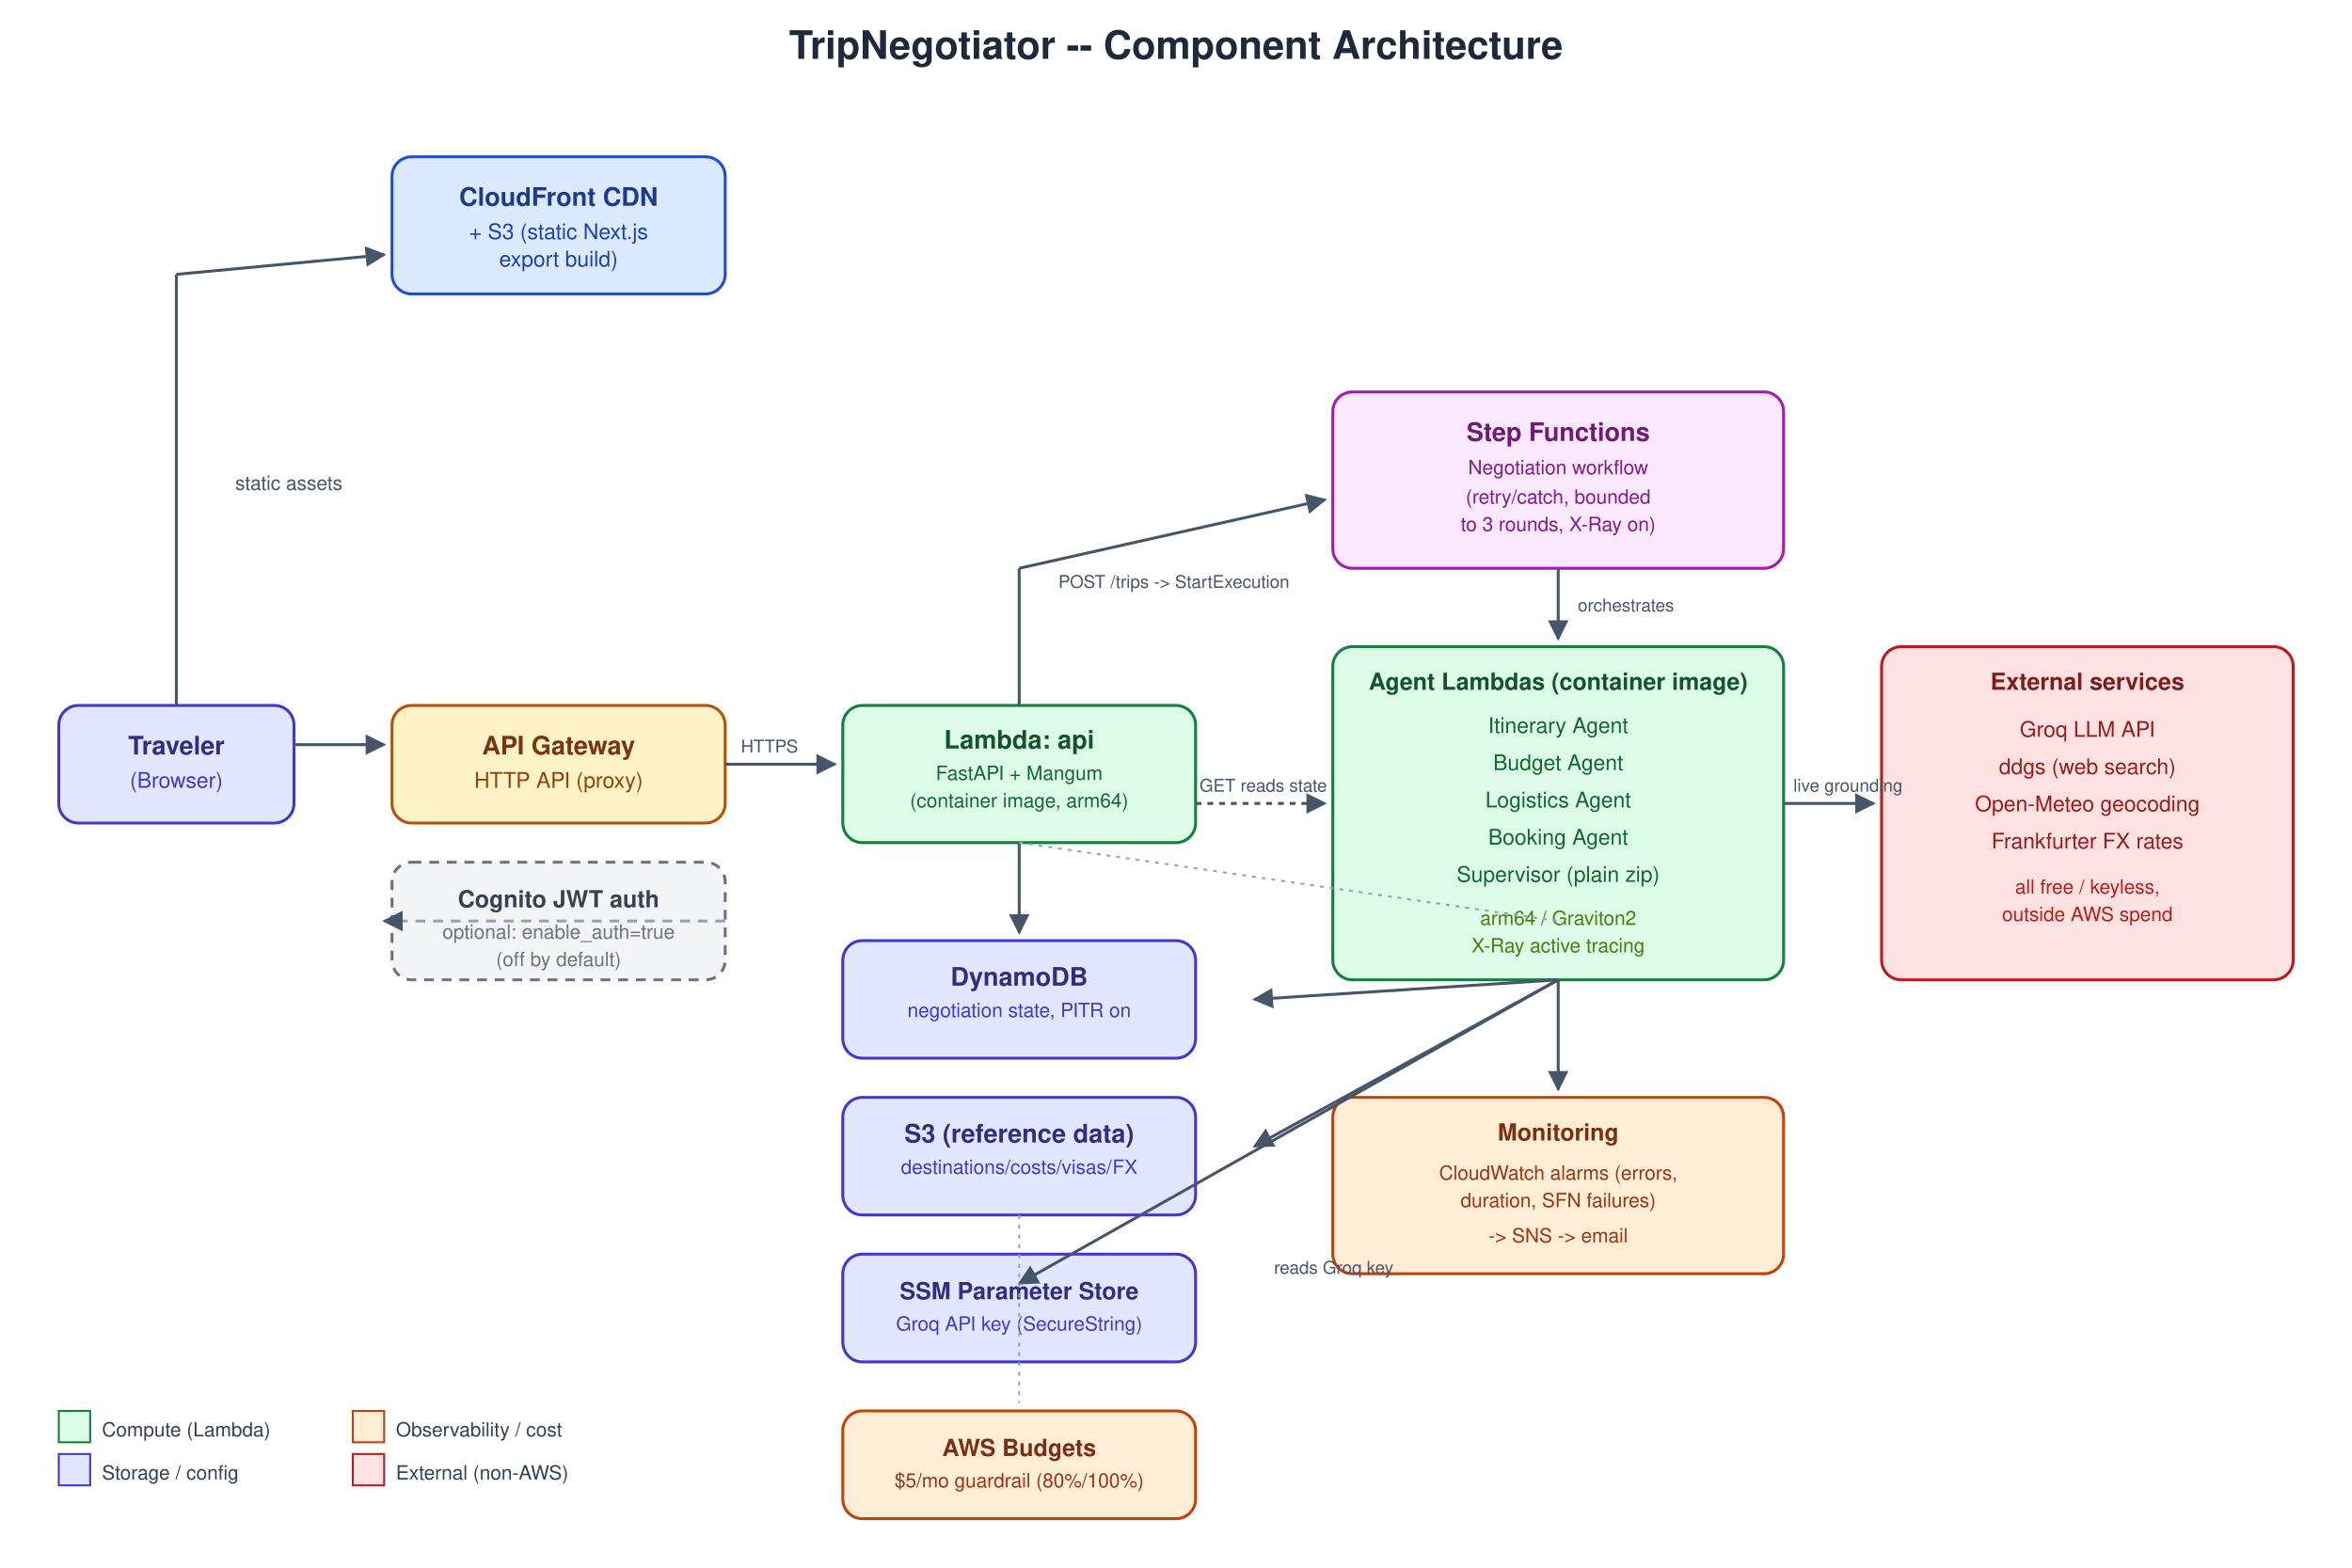
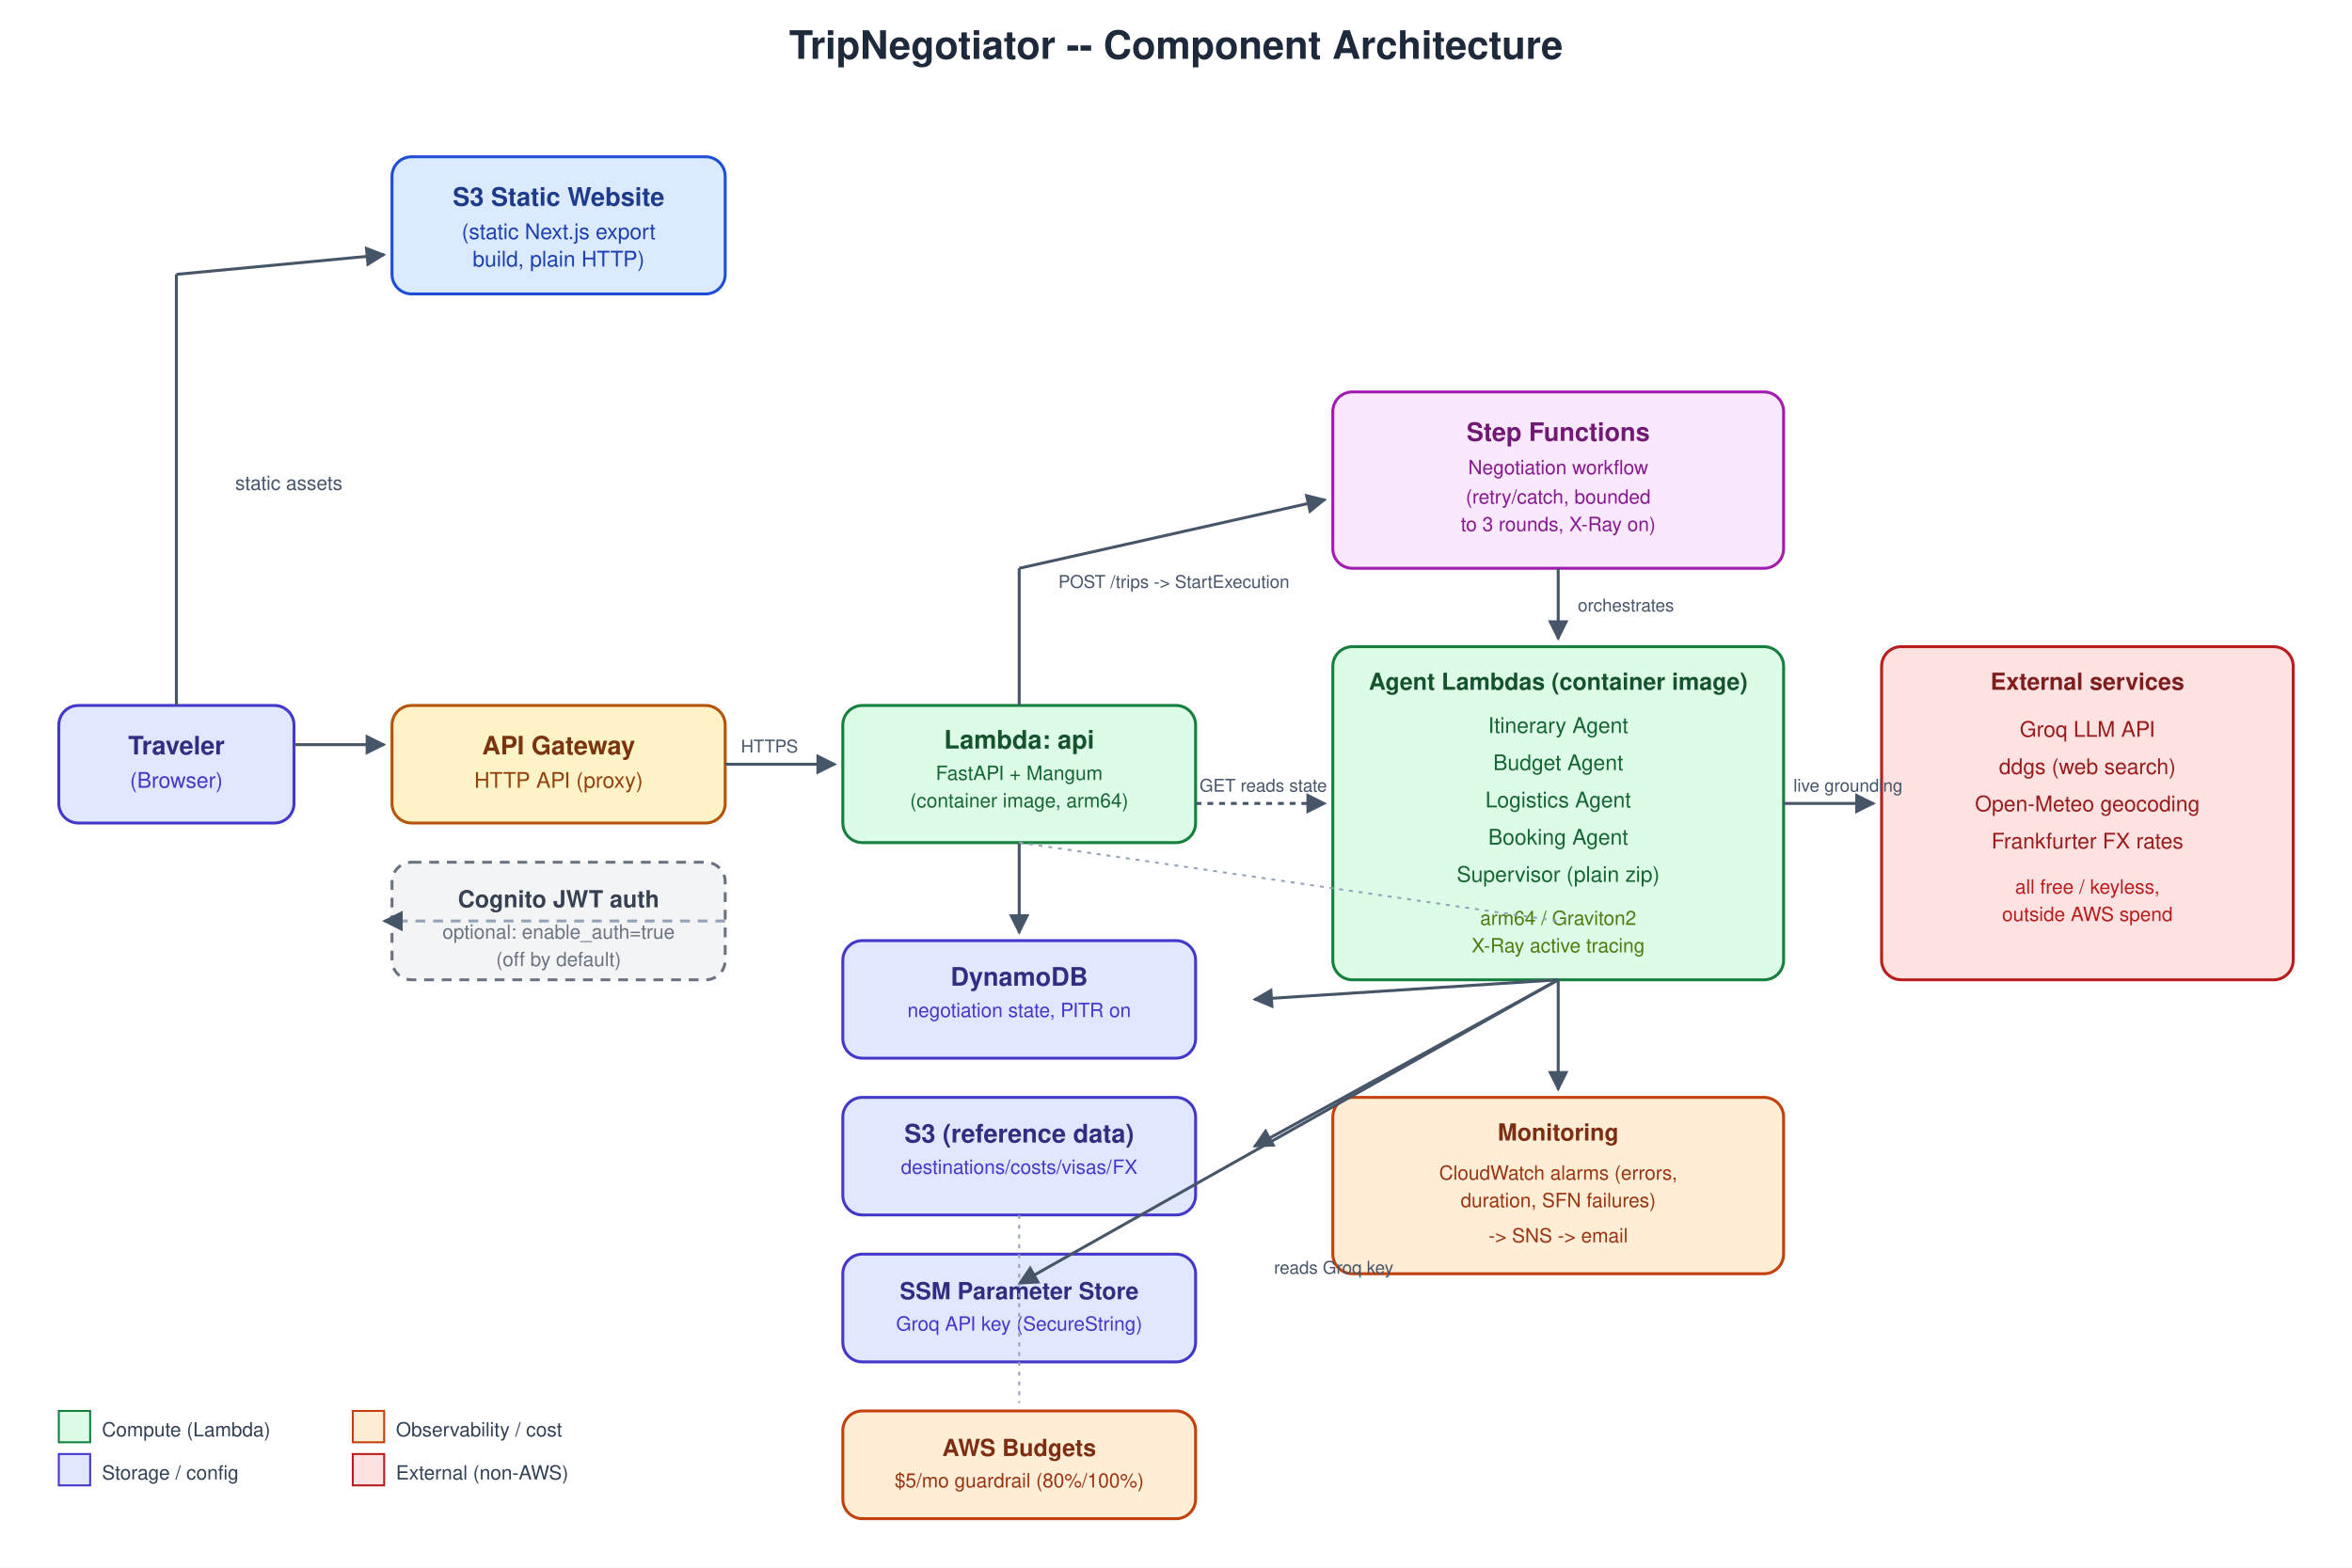
<svg xmlns="http://www.w3.org/2000/svg" viewBox="0 0 1200 800" font-family="Helvetica, Arial, sans-serif">
  <defs>
    <marker id="arrow" viewBox="0 0 10 10" refX="9" refY="5" markerWidth="7" markerHeight="7" orient="auto-start-reverse">
      <path d="M0,0 L10,5 L0,10 z" fill="#475569" />
    </marker>
  </defs>
  <rect x="0" y="0" width="1200" height="800" fill="#ffffff" />
  <text x="600" y="30" text-anchor="middle" font-size="20" font-weight="700" fill="#1e293b">TripNegotiator -- Component Architecture</text>
  <rect x="30" y="360" width="120" height="60" rx="10" fill="#e0e7ff" stroke="#4338ca" stroke-width="1.5" />
  <text x="90" y="385" text-anchor="middle" font-size="13" font-weight="600" fill="#312e81">Traveler</text>
  <text x="90" y="402" text-anchor="middle" font-size="11" fill="#4338ca">(Browser)</text>
  <rect x="200" y="80" width="170" height="70" rx="10" fill="#dbeafe" stroke="#1d4ed8" stroke-width="1.5" />
-   <text x="285" y="105" text-anchor="middle" font-size="13" font-weight="600" fill="#1e3a8a">CloudFront CDN</text>
-   <text x="285" y="122" text-anchor="middle" font-size="11" fill="#1e40af">+ S3 (static Next.js</text>
-   <text x="285" y="136" text-anchor="middle" font-size="11" fill="#1e40af">export build)</text>
+   <text x="285" y="105" text-anchor="middle" font-size="13" font-weight="600" fill="#1e3a8a">S3 Static Website</text>
+   <text x="285" y="122" text-anchor="middle" font-size="11" fill="#1e40af">(static Next.js export</text>
+   <text x="285" y="136" text-anchor="middle" font-size="11" fill="#1e40af">build, plain HTTP)</text>
  <rect x="200" y="360" width="170" height="60" rx="10" fill="#fef3c7" stroke="#b45309" stroke-width="1.5" />
  <text x="285" y="385" text-anchor="middle" font-size="13" font-weight="600" fill="#78350f">API Gateway</text>
  <text x="285" y="402" text-anchor="middle" font-size="11" fill="#92400e">HTTP API (proxy)</text>
  <rect x="200" y="440" width="170" height="60" rx="10" fill="#f3f4f6" stroke="#6b7280" stroke-width="1.5" stroke-dasharray="5,4" />
  <text x="285" y="463" text-anchor="middle" font-size="12" font-weight="600" fill="#374151">Cognito JWT auth</text>
  <text x="285" y="479" text-anchor="middle" font-size="10" fill="#6b7280">optional: enable_auth=true</text>
  <text x="285" y="493" text-anchor="middle" font-size="10" fill="#6b7280">(off by default)</text>
  <rect x="430" y="360" width="180" height="70" rx="10" fill="#dcfce7" stroke="#15803d" stroke-width="1.5" />
  <text x="520" y="382" text-anchor="middle" font-size="13" font-weight="600" fill="#14532d">Lambda: api</text>
  <text x="520" y="398" text-anchor="middle" font-size="10" fill="#166534">FastAPI + Mangum</text>
  <text x="520" y="412" text-anchor="middle" font-size="10" fill="#166534">(container image, arm64)</text>
  <rect x="680" y="200" width="230" height="90" rx="10" fill="#fae8ff" stroke="#a21caf" stroke-width="1.5" />
  <text x="795" y="225" text-anchor="middle" font-size="13" font-weight="600" fill="#701a75">Step Functions</text>
  <text x="795" y="242" text-anchor="middle" font-size="10" fill="#86198f">Negotiation workflow</text>
  <text x="795" y="257" text-anchor="middle" font-size="10" fill="#86198f">(retry/catch, bounded</text>
  <text x="795" y="271" text-anchor="middle" font-size="10" fill="#86198f">to 3 rounds, X-Ray on)</text>
  <rect x="680" y="330" width="230" height="170" rx="10" fill="#dcfce7" stroke="#15803d" stroke-width="1.5" />
  <text x="795" y="352" text-anchor="middle" font-size="12" font-weight="600" fill="#14532d">Agent Lambdas (container image)</text>
  <text x="795" y="374" text-anchor="middle" font-size="11" fill="#166534">Itinerary Agent</text>
  <text x="795" y="393" text-anchor="middle" font-size="11" fill="#166534">Budget Agent</text>
  <text x="795" y="412" text-anchor="middle" font-size="11" fill="#166534">Logistics Agent</text>
  <text x="795" y="431" text-anchor="middle" font-size="11" fill="#166534">Booking Agent</text>
  <text x="795" y="450" text-anchor="middle" font-size="11" fill="#166534">Supervisor (plain zip)</text>
  <text x="795" y="472" text-anchor="middle" font-size="10" fill="#4d7c0f">arm64 / Graviton2</text>
  <text x="795" y="486" text-anchor="middle" font-size="10" fill="#4d7c0f">X-Ray active tracing</text>
  <rect x="430" y="480" width="180" height="60" rx="10" fill="#e0e7ff" stroke="#4338ca" stroke-width="1.5" />
  <text x="520" y="503" text-anchor="middle" font-size="13" font-weight="600" fill="#312e81">DynamoDB</text>
  <text x="520" y="519" text-anchor="middle" font-size="10" fill="#4338ca">negotiation state, PITR on</text>
  <rect x="430" y="560" width="180" height="60" rx="10" fill="#e0e7ff" stroke="#4338ca" stroke-width="1.5" />
  <text x="520" y="583" text-anchor="middle" font-size="13" font-weight="600" fill="#312e81">S3 (reference data)</text>
  <text x="520" y="599" text-anchor="middle" font-size="10" fill="#4338ca">destinations/costs/visas/FX</text>
  <rect x="430" y="640" width="180" height="55" rx="10" fill="#e0e7ff" stroke="#4338ca" stroke-width="1.5" />
  <text x="520" y="663" text-anchor="middle" font-size="12" font-weight="600" fill="#312e81">SSM Parameter Store</text>
  <text x="520" y="679" text-anchor="middle" font-size="10" fill="#4338ca">Groq API key (SecureString)</text>
  <rect x="960" y="330" width="210" height="170" rx="10" fill="#fee2e2" stroke="#b91c1c" stroke-width="1.5" />
  <text x="1065" y="352" text-anchor="middle" font-size="12" font-weight="600" fill="#7f1d1d">External services</text>
  <text x="1065" y="376" text-anchor="middle" font-size="11" fill="#991b1b">Groq LLM API</text>
  <text x="1065" y="395" text-anchor="middle" font-size="11" fill="#991b1b">ddgs (web search)</text>
  <text x="1065" y="414" text-anchor="middle" font-size="11" fill="#991b1b">Open-Meteo geocoding</text>
  <text x="1065" y="433" text-anchor="middle" font-size="11" fill="#991b1b">Frankfurter FX rates</text>
  <text x="1065" y="456" text-anchor="middle" font-size="10" fill="#b91c1c">all free / keyless,</text>
  <text x="1065" y="470" text-anchor="middle" font-size="10" fill="#b91c1c">outside AWS spend</text>
  <rect x="680" y="560" width="230" height="90" rx="10" fill="#ffedd5" stroke="#c2410c" stroke-width="1.5" />
  <text x="795" y="582" text-anchor="middle" font-size="12" font-weight="600" fill="#7c2d12">Monitoring</text>
  <text x="795" y="602" text-anchor="middle" font-size="10" fill="#9a3412">CloudWatch alarms (errors,</text>
  <text x="795" y="616" text-anchor="middle" font-size="10" fill="#9a3412">duration, SFN failures)</text>
  <text x="795" y="634" text-anchor="middle" font-size="10" fill="#9a3412">-&gt; SNS -&gt; email</text>
  <rect x="430" y="720" width="180" height="55" rx="10" fill="#ffedd5" stroke="#c2410c" stroke-width="1.5" />
  <text x="520" y="743" text-anchor="middle" font-size="12" font-weight="600" fill="#7c2d12">AWS Budgets</text>
  <text x="520" y="759" text-anchor="middle" font-size="10" fill="#9a3412">$5/mo guardrail (80%/100%)</text>
  <line x1="150" y1="380" x2="196" y2="380" stroke="#475569" stroke-width="1.5" marker-end="url(#arrow)" />
  <line x1="90" y1="360" x2="90" y2="140" stroke="#475569" stroke-width="1.5" />
  <line x1="90" y1="140" x2="196" y2="130" stroke="#475569" stroke-width="1.5" marker-end="url(#arrow)" />
  <text x="120" y="250" font-size="10" fill="#475569">static assets</text>
  <line x1="370" y1="390" x2="426" y2="390" stroke="#475569" stroke-width="1.5" marker-end="url(#arrow)" />
  <text x="378" y="384" font-size="9" fill="#475569">HTTPS</text>
  <line x1="520" y1="360" x2="520" y2="290" stroke="#475569" stroke-width="1.5" />
  <line x1="520" y1="290" x2="676" y2="255" stroke="#475569" stroke-width="1.5" marker-end="url(#arrow)" />
  <text x="540" y="300" font-size="9" fill="#475569">POST /trips -&gt; StartExecution</text>
  <line x1="795" y1="290" x2="795" y2="326" stroke="#475569" stroke-width="1.5" marker-end="url(#arrow)" />
  <text x="805" y="312" font-size="9" fill="#475569">orchestrates</text>
  <line x1="610" y1="410" x2="676" y2="410" stroke="#475569" stroke-width="1.5" marker-end="url(#arrow)" stroke-dasharray="3,3" />
  <text x="612" y="404" font-size="9" fill="#475569">GET reads state</text>
  <line x1="520" y1="430" x2="520" y2="476" stroke="#475569" stroke-width="1.5" marker-end="url(#arrow)" />
  <line x1="795" y1="500" x2="640" y2="510" stroke="#475569" stroke-width="1.5" marker-end="url(#arrow)" />
  <line x1="795" y1="500" x2="640" y2="585" stroke="#475569" stroke-width="1.5" marker-end="url(#arrow)" />
  <line x1="520" y1="430" x2="795" y2="470" stroke="#94a3b8" stroke-width="1" stroke-dasharray="2,3" />
  <line x1="795" y1="500" x2="520" y2="655" stroke="#475569" stroke-width="1.5" marker-end="url(#arrow)" />
  <text x="650" y="650" font-size="9" fill="#475569">reads Groq key</text>
  <line x1="910" y1="410" x2="956" y2="410" stroke="#475569" stroke-width="1.5" marker-end="url(#arrow)" />
  <text x="915" y="404" font-size="9" fill="#475569">live grounding</text>
  <line x1="795" y1="500" x2="795" y2="556" stroke="#475569" stroke-width="1.5" marker-end="url(#arrow)" />
  <line x1="520" y1="620" x2="520" y2="716" stroke="#94a3b8" stroke-width="1" stroke-dasharray="2,3" />
  <line x1="370" y1="470" x2="366" y2="470" stroke="none" />
  <line x1="370" y1="470" x2="196" y2="470" stroke="#94a3b8" stroke-width="1.5" stroke-dasharray="5,4" marker-end="url(#arrow)" />
  <rect x="30" y="720" width="16" height="16" fill="#dcfce7" stroke="#15803d" />
  <text x="52" y="733" font-size="10" fill="#334155">Compute (Lambda)</text>
  <rect x="30" y="742" width="16" height="16" fill="#e0e7ff" stroke="#4338ca" />
  <text x="52" y="755" font-size="10" fill="#334155">Storage / config</text>
  <rect x="180" y="720" width="16" height="16" fill="#ffedd5" stroke="#c2410c" />
  <text x="202" y="733" font-size="10" fill="#334155">Observability / cost</text>
  <rect x="180" y="742" width="16" height="16" fill="#fee2e2" stroke="#b91c1c" />
  <text x="202" y="755" font-size="10" fill="#334155">External (non-AWS)</text>
</svg>
